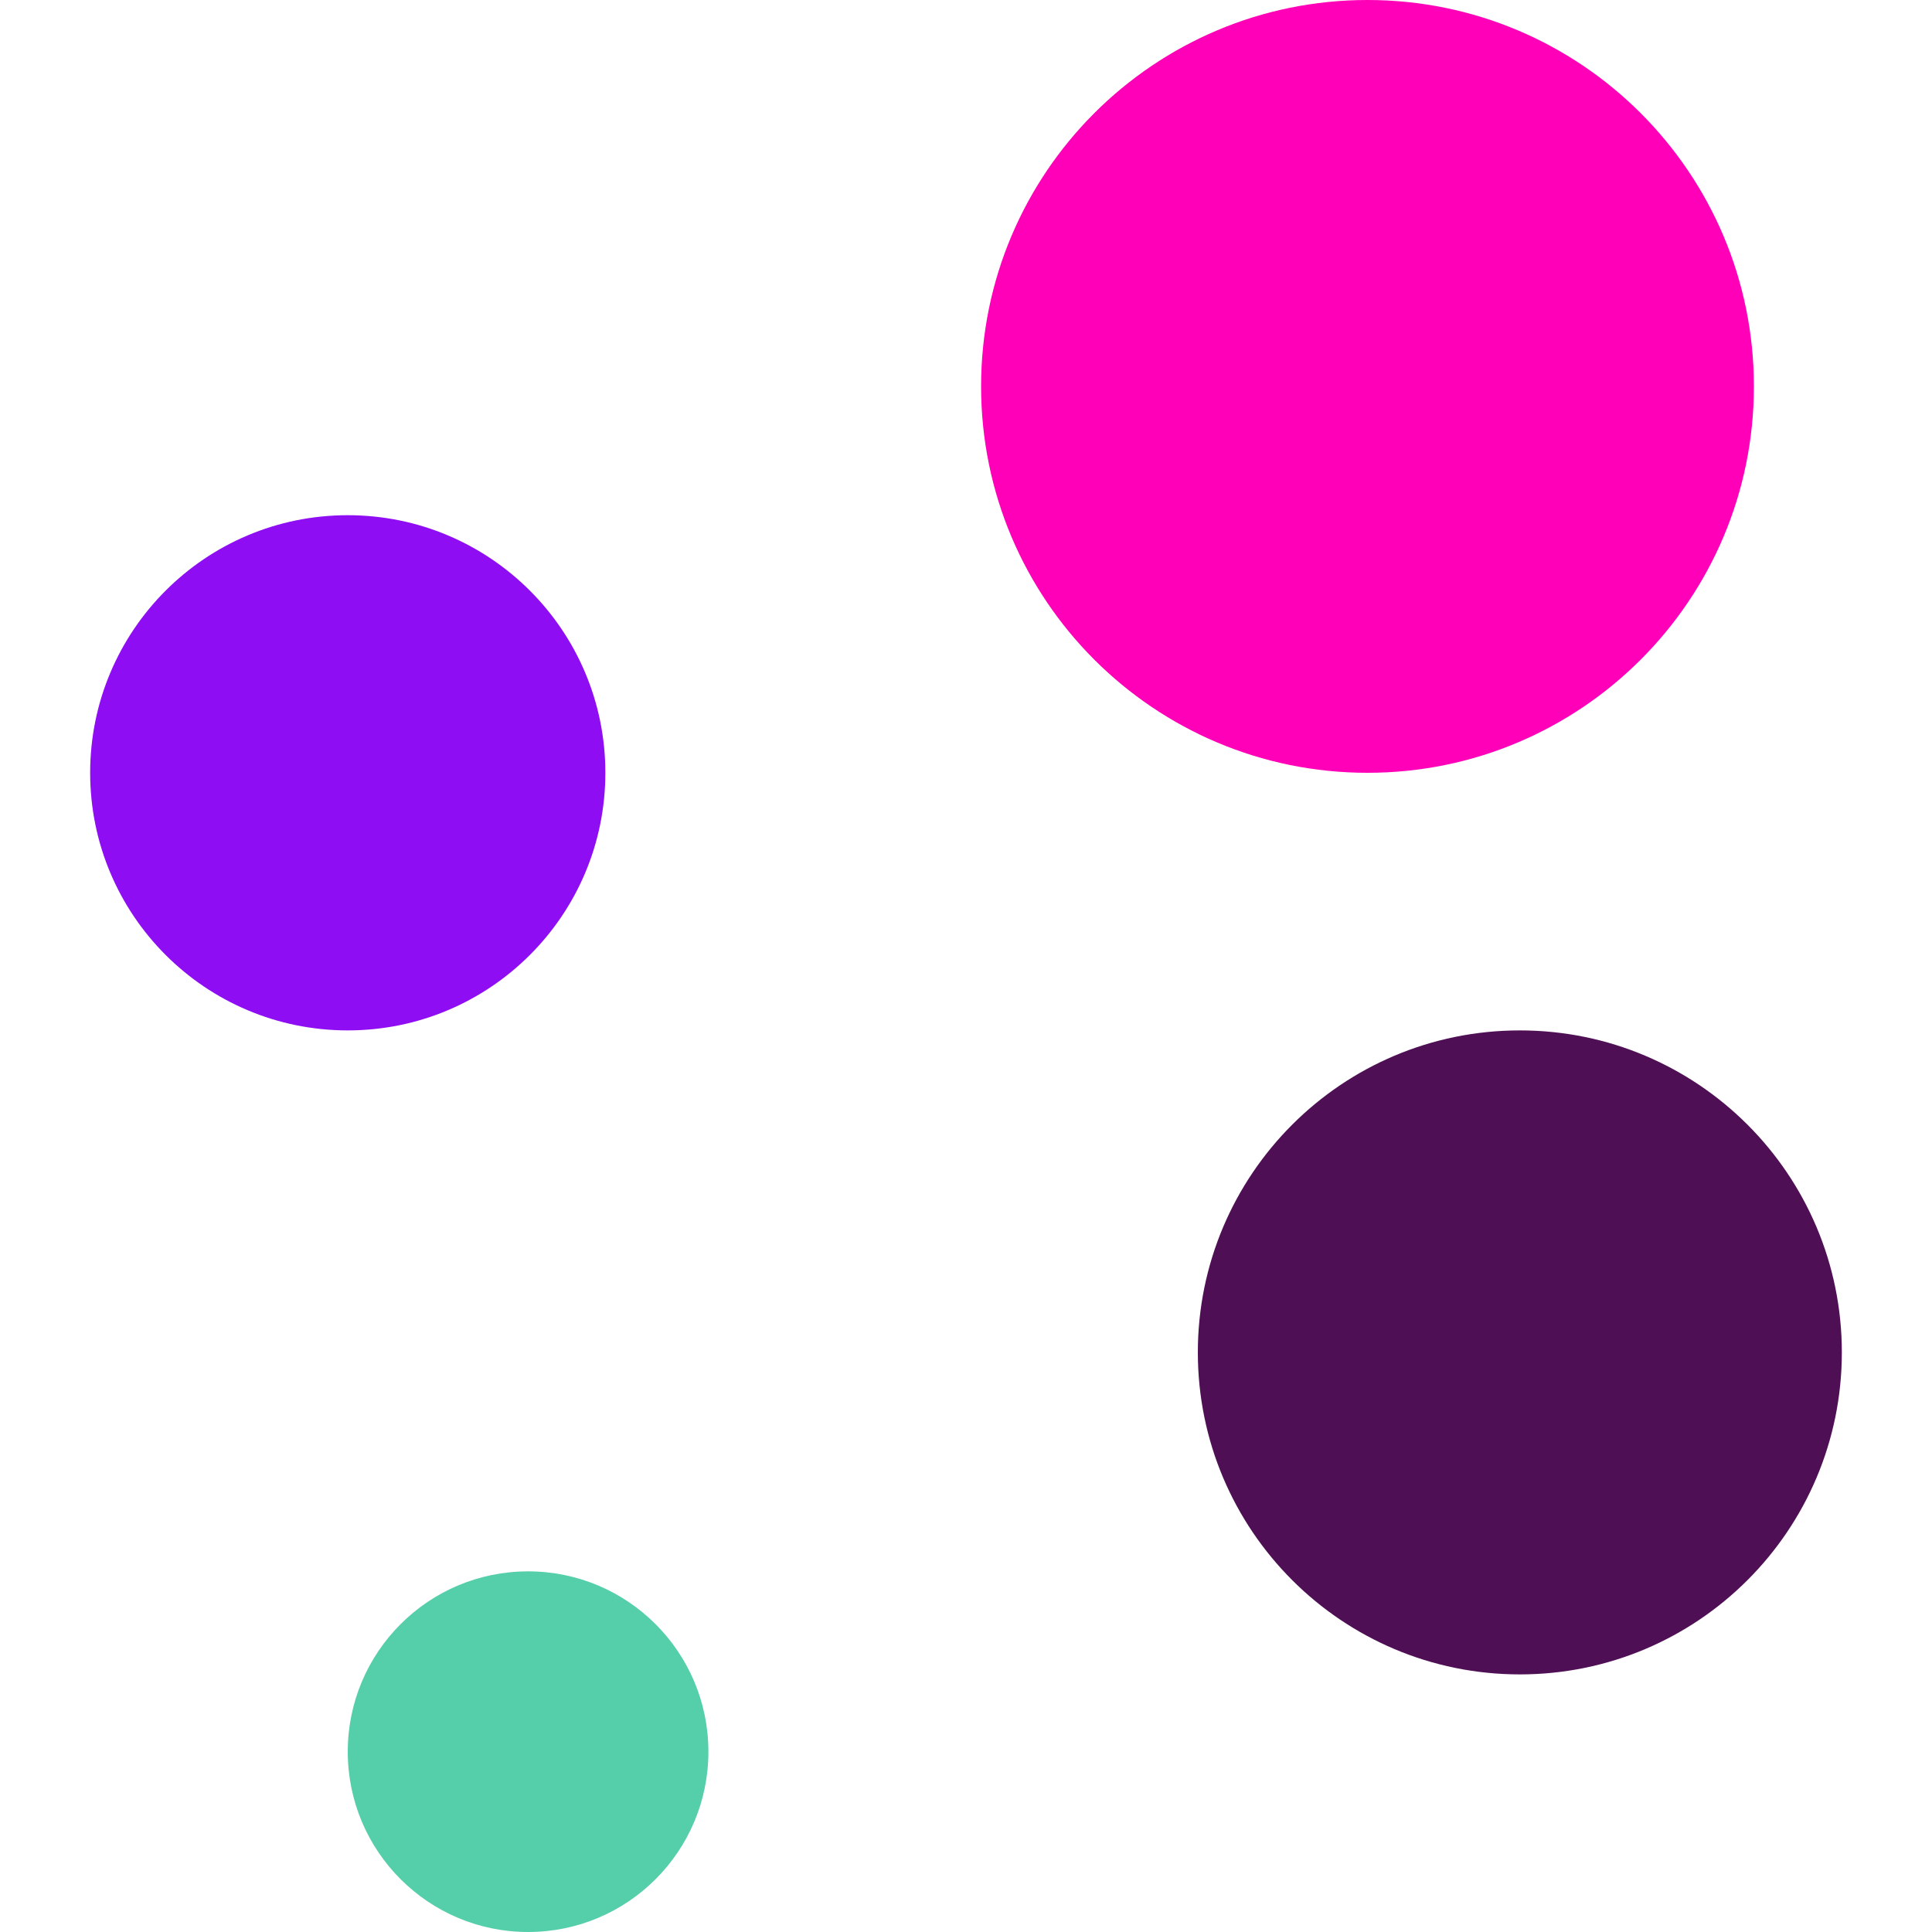
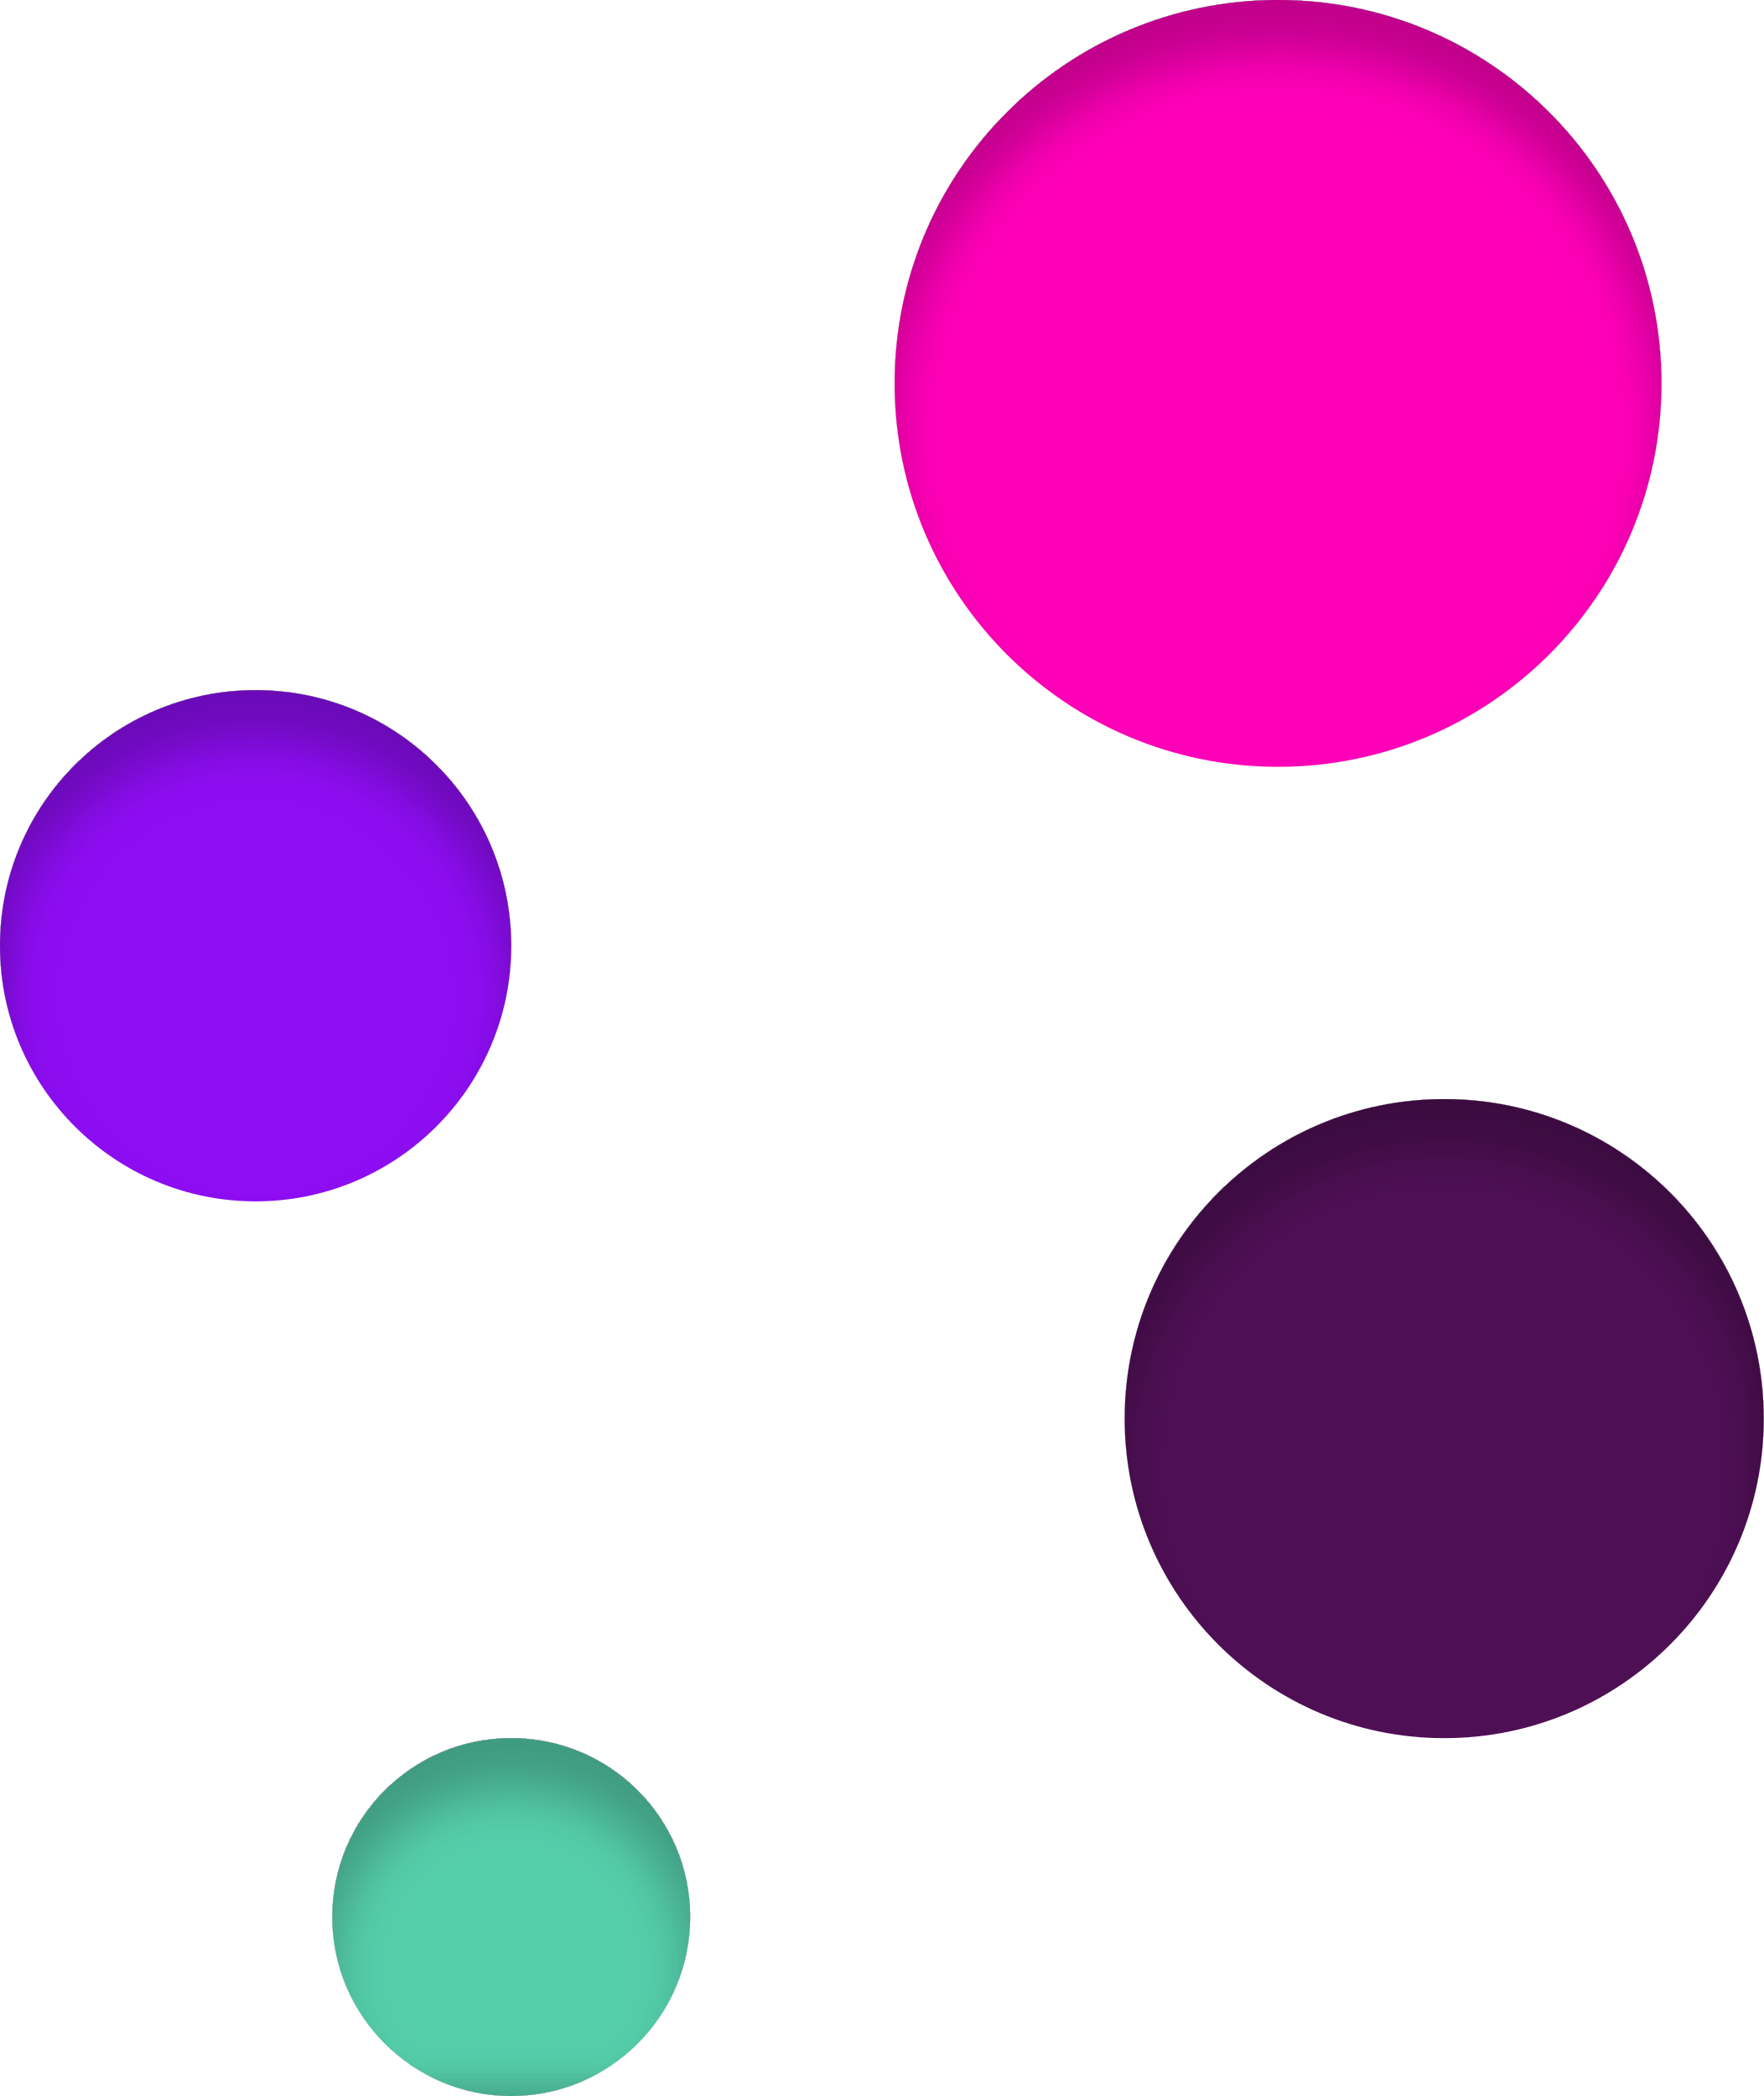
- <svg xmlns="http://www.w3.org/2000/svg" width="150" height="150" viewBox="0 0 136 150" fill="none">
-   <circle cx="111" cy="105" r="25" fill="#4F0F55" />
-   <circle cx="99.172" cy="30" r="30" fill="#FF00B8" />
-   <circle cx="20" cy="60" r="20" fill="#8E0DF3" />
-   <circle cx="34" cy="136" r="14" fill="#55CEAA" />
+ <svg xmlns="http://www.w3.org/2000/svg" width="138" height="164" viewBox="0 0 138 164" fill="none">
+   <g filter="url(#filter0_i_6_12)">
+     <circle cx="113" cy="111" r="25" fill="#4F0F55" />
+     <circle cx="100" cy="30" r="30" fill="#FF00B8" />
+     <circle cx="40" cy="150" r="14" fill="#55CEAA" />
+     <circle cx="20" cy="74" r="20" fill="#8E0DF3" />
+   </g>
+   <defs>
+     <filter id="filter0_i_6_12" x="0" y="0" width="138" height="168" filterUnits="userSpaceOnUse" color-interpolation-filters="sRGB">
+       <feFlood flood-opacity="0" result="BackgroundImageFix" />
+       <feBlend mode="normal" in="SourceGraphic" in2="BackgroundImageFix" result="shape" />
+       <feColorMatrix in="SourceAlpha" type="matrix" values="0 0 0 0 0 0 0 0 0 0 0 0 0 0 0 0 0 0 127 0" result="hardAlpha" />
+       <feOffset dy="4" />
+       <feGaussianBlur stdDeviation="2" />
+       <feComposite in2="hardAlpha" operator="arithmetic" k2="-1" k3="1" />
+       <feColorMatrix type="matrix" values="0 0 0 0 0 0 0 0 0 0 0 0 0 0 0 0 0 0 0.25 0" />
+       <feBlend mode="normal" in2="shape" result="effect1_innerShadow_6_12" />
+     </filter>
+   </defs>
</svg>
